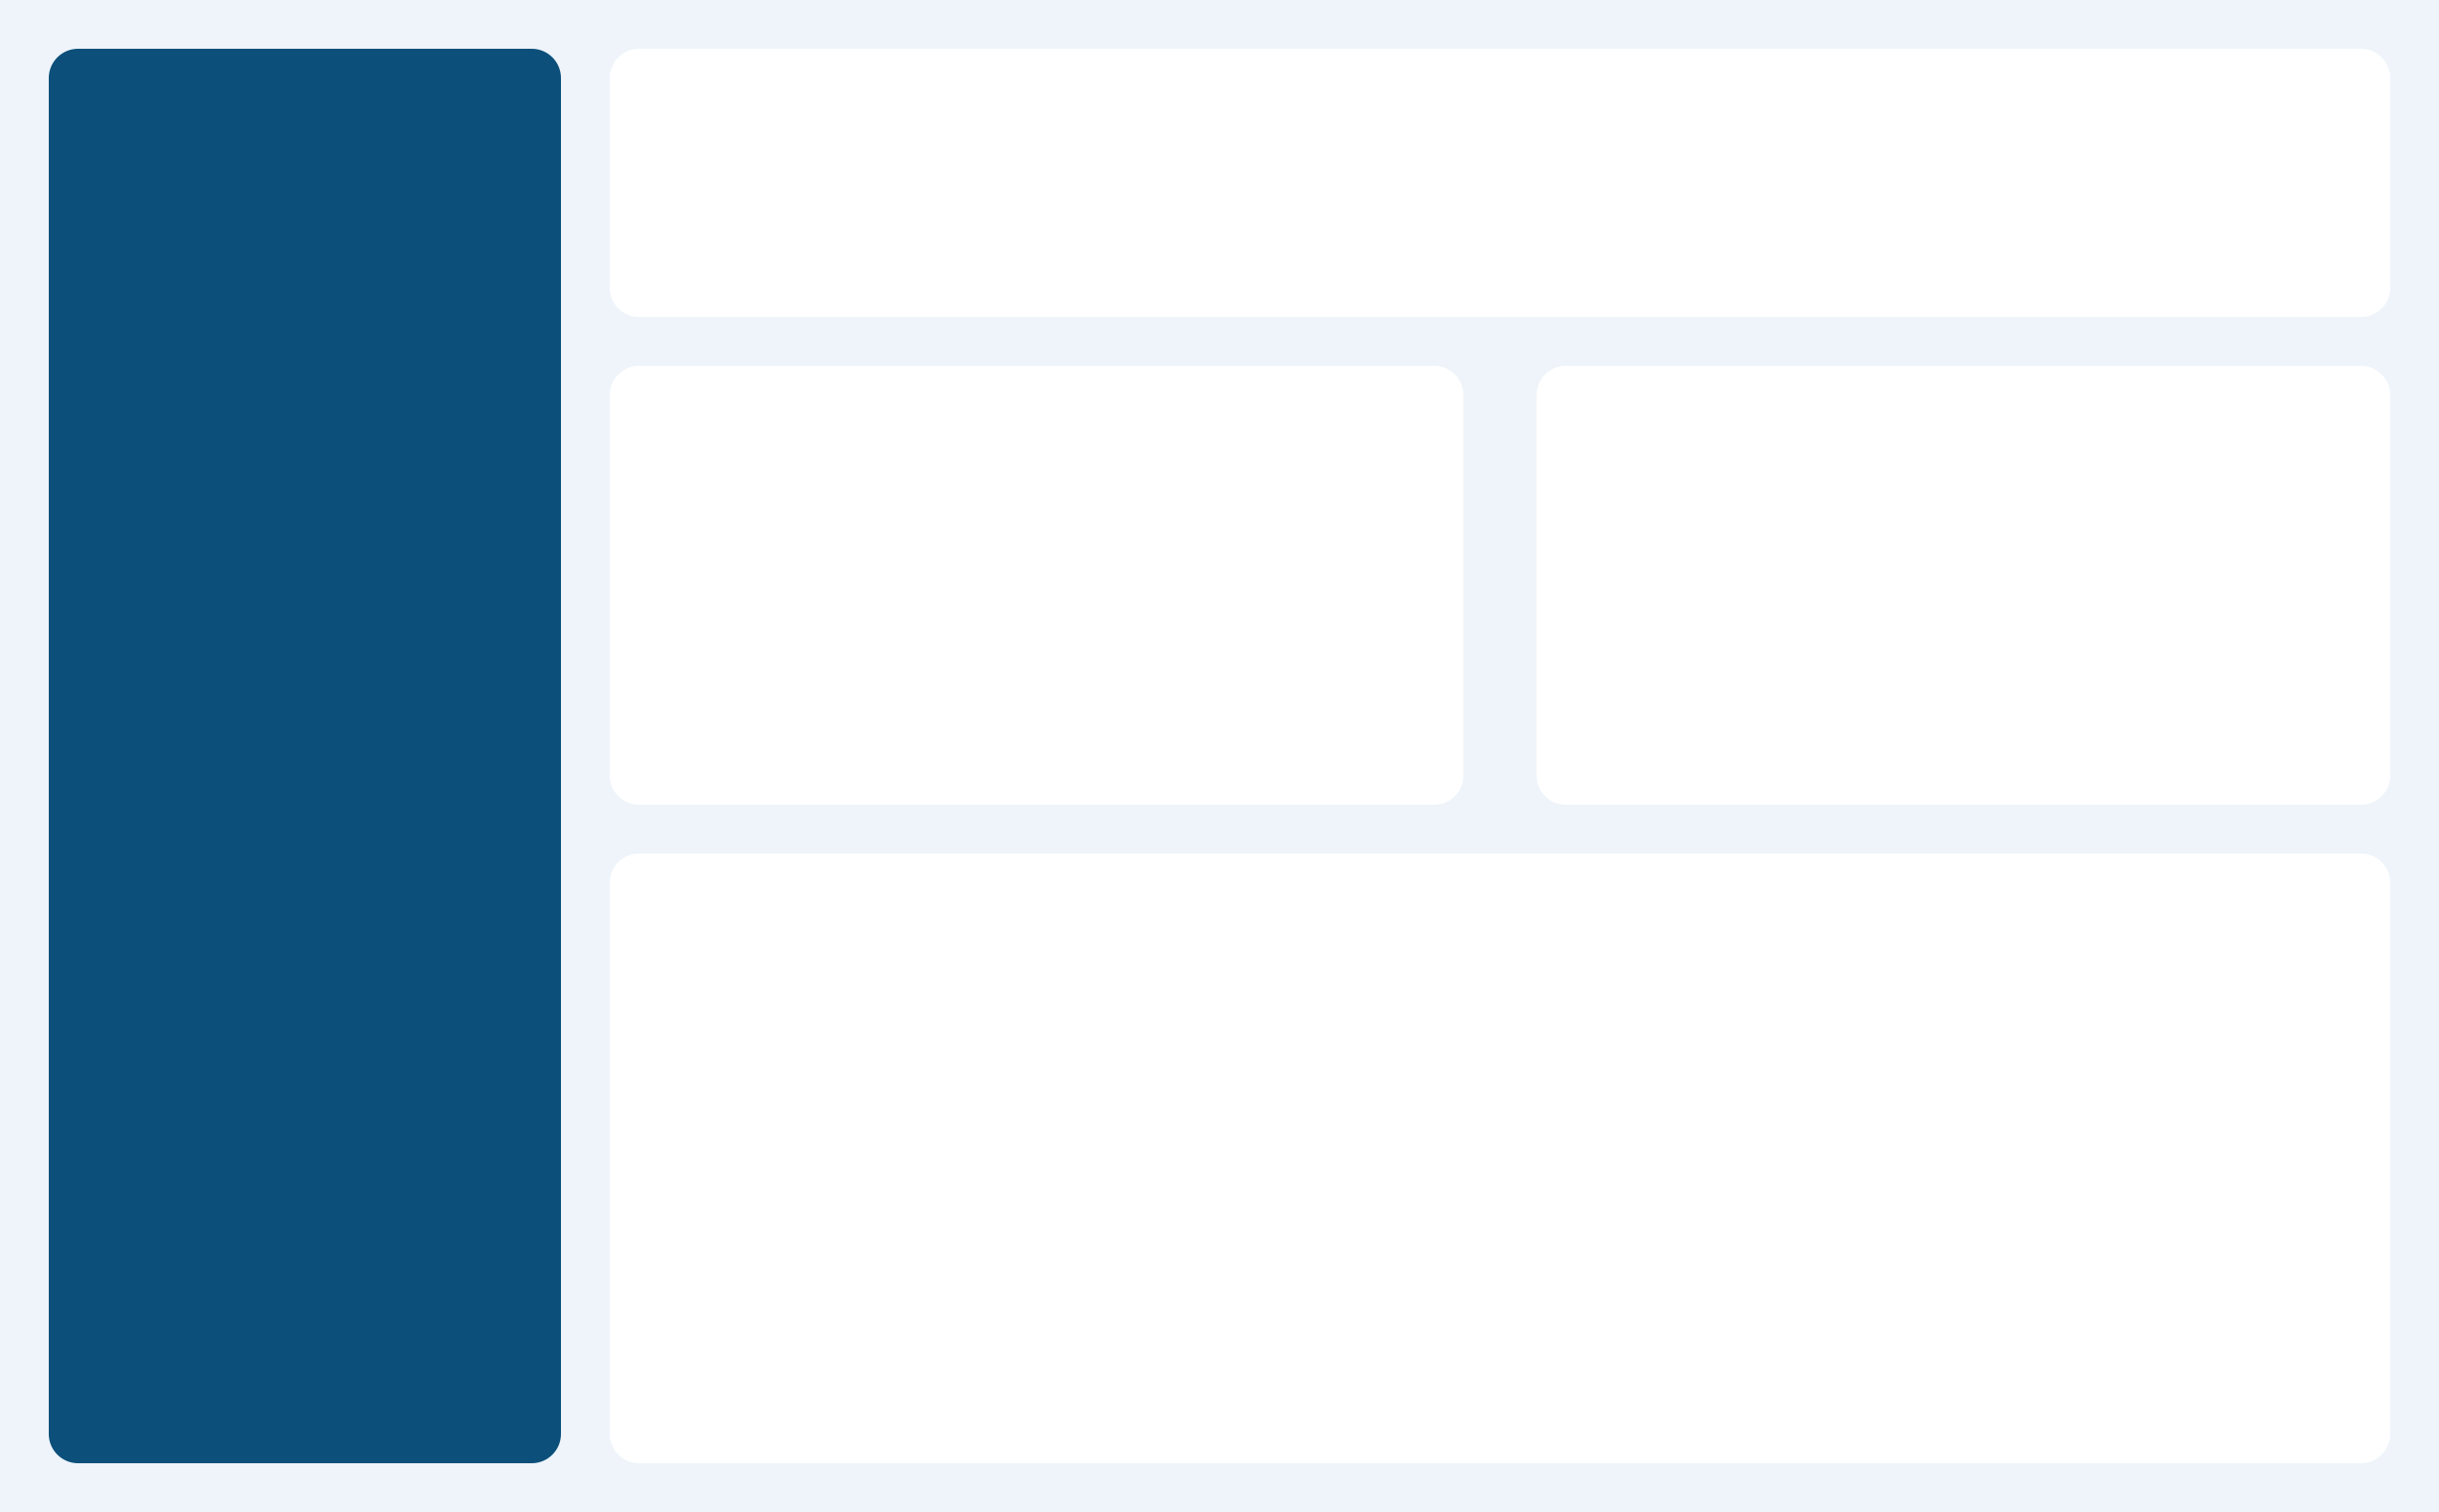
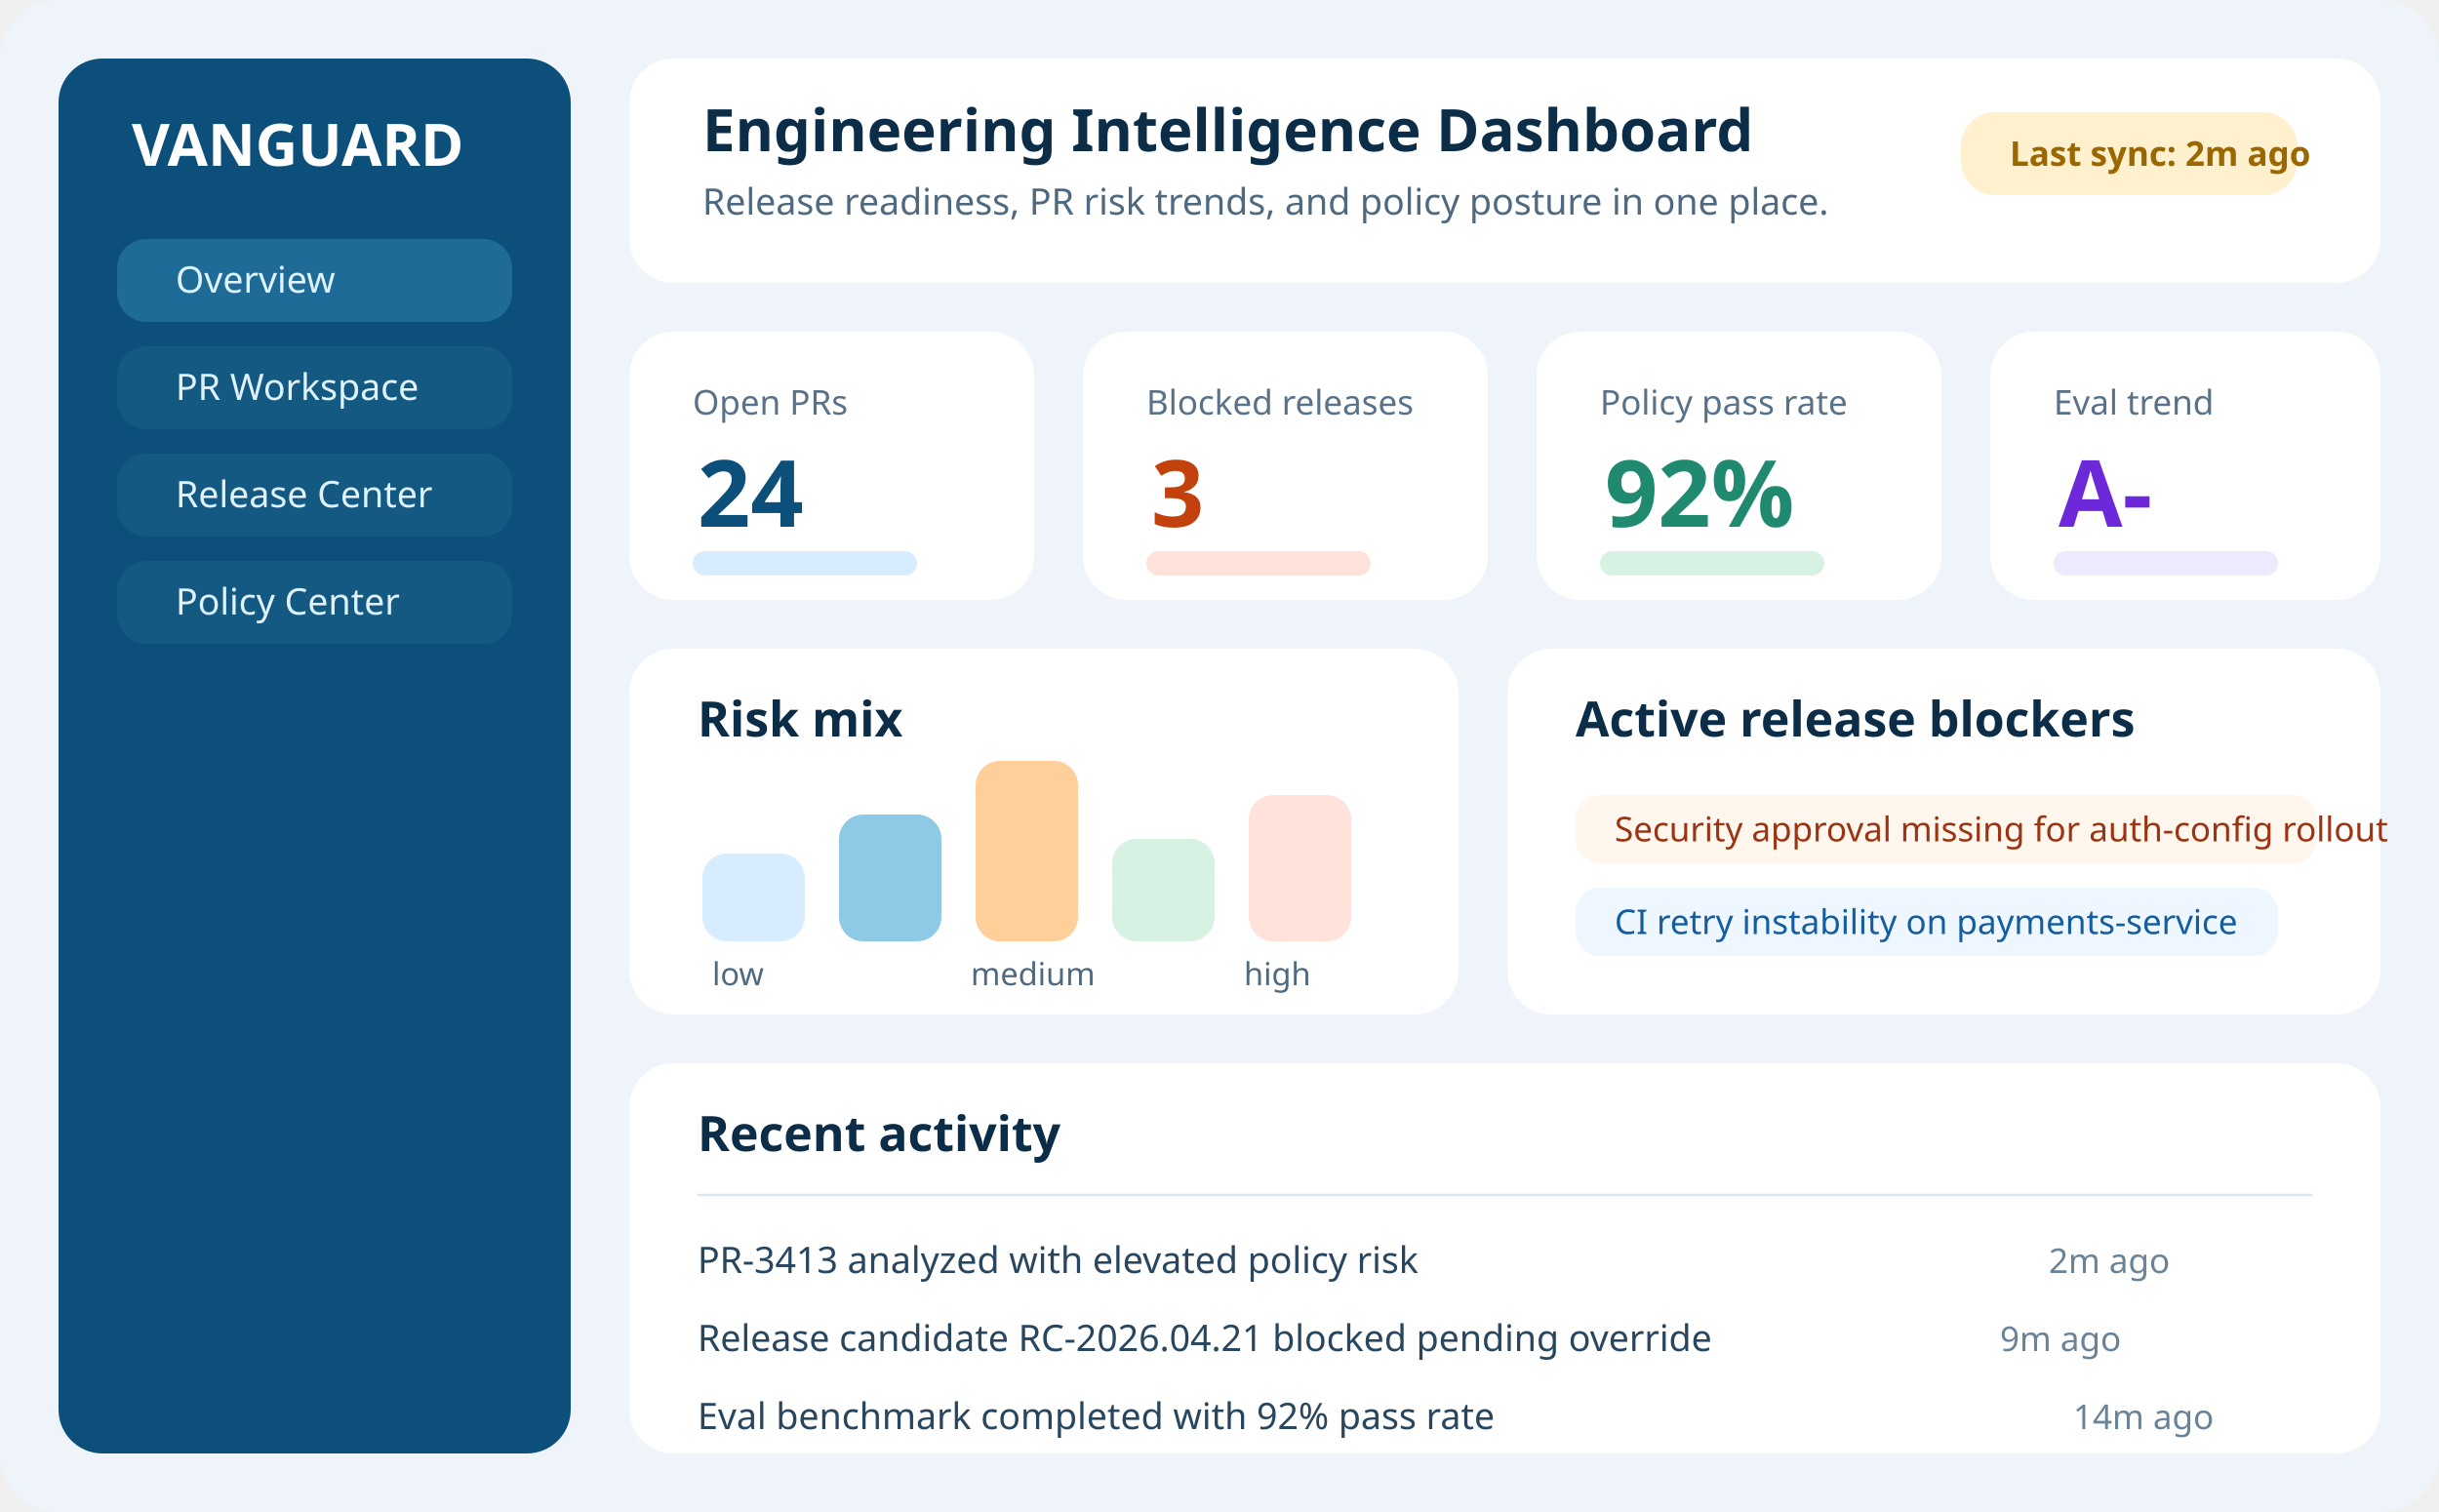
<svg xmlns="http://www.w3.org/2000/svg" width="1000" height="620" viewBox="0 0 1000 620">
-   <rect width="1000" height="620" fill="#eef4f9" />
-   <rect x="20" y="20" width="210" height="580" rx="12" fill="#0b4f7a" />
-   <rect x="250" y="20" width="730" height="110" rx="12" fill="#ffffff" />
-   <rect x="250" y="150" width="350" height="180" rx="12" fill="#ffffff" />
-   <rect x="630" y="150" width="350" height="180" rx="12" fill="#ffffff" />
-   <rect x="250" y="350" width="730" height="250" rx="12" fill="#ffffff" />
+   <rect width="1000" height="620" rx="24" fill="#eef4f9" />
+   <rect x="24" y="24" width="210" height="572" rx="18" fill="#0b4f7a" />
+   <text x="54" y="68" font-size="24" fill="#ffffff" font-family="Avenir Next, Segoe UI, sans-serif" font-weight="700">VANGUARD</text>
+   <rect x="48" y="98" width="162" height="34" rx="12" fill="#1f6b98" />
+   <text x="72" y="120" font-size="15" fill="#dff2ff" font-family="Avenir Next, Segoe UI, sans-serif">Overview</text>
+   <rect x="48" y="142" width="162" height="34" rx="12" fill="#135981" />
+   <text x="72" y="164" font-size="15" fill="#dff2ff" font-family="Avenir Next, Segoe UI, sans-serif">PR Workspace</text>
+   <rect x="48" y="186" width="162" height="34" rx="12" fill="#135981" />
+   <text x="72" y="208" font-size="15" fill="#dff2ff" font-family="Avenir Next, Segoe UI, sans-serif">Release Center</text>
+   <rect x="48" y="230" width="162" height="34" rx="12" fill="#135981" />
+   <text x="72" y="252" font-size="15" fill="#dff2ff" font-family="Avenir Next, Segoe UI, sans-serif">Policy Center</text>
+   <rect x="258" y="24" width="718" height="92" rx="18" fill="#ffffff" />
+   <text x="288" y="62" font-size="24" fill="#0c2d48" font-family="Avenir Next, Segoe UI, sans-serif" font-weight="700">Engineering Intelligence Dashboard</text>
+   <text x="288" y="88" font-size="15" fill="#4f6980" font-family="Avenir Next, Segoe UI, sans-serif">Release readiness, PR risk trends, and policy posture in one place.</text>
+   <rect x="804" y="46" width="138" height="34" rx="14" fill="#fff1cd" />
+   <text x="824" y="68" font-size="14" fill="#9a6700" font-family="Avenir Next, Segoe UI, sans-serif" font-weight="700">Last sync: 2m ago</text>
+   <rect x="258" y="136" width="166" height="110" rx="18" fill="#ffffff" />
+   <text x="284" y="170" font-size="14" fill="#5a7287" font-family="Avenir Next, Segoe UI, sans-serif">Open PRs</text>
+   <text x="286" y="216" font-size="38" fill="#0b4f7a" font-family="Avenir Next, Segoe UI, sans-serif" font-weight="800">24</text>
+   <rect x="284" y="226" width="92" height="10" rx="5" fill="#d8ecff" />
+   <rect x="444" y="136" width="166" height="110" rx="18" fill="#ffffff" />
+   <text x="470" y="170" font-size="14" fill="#5a7287" font-family="Avenir Next, Segoe UI, sans-serif">Blocked releases</text>
+   <text x="472" y="216" font-size="38" fill="#c2410c" font-family="Avenir Next, Segoe UI, sans-serif" font-weight="800">3</text>
+   <rect x="470" y="226" width="92" height="10" rx="5" fill="#ffe3da" />
+   <rect x="630" y="136" width="166" height="110" rx="18" fill="#ffffff" />
+   <text x="656" y="170" font-size="14" fill="#5a7287" font-family="Avenir Next, Segoe UI, sans-serif">Policy pass rate</text>
+   <text x="658" y="216" font-size="38" fill="#1f8a70" font-family="Avenir Next, Segoe UI, sans-serif" font-weight="800">92%</text>
+   <rect x="656" y="226" width="92" height="10" rx="5" fill="#d7f1e2" />
+   <rect x="816" y="136" width="160" height="110" rx="18" fill="#ffffff" />
+   <text x="842" y="170" font-size="14" fill="#5a7287" font-family="Avenir Next, Segoe UI, sans-serif">Eval trend</text>
+   <text x="844" y="216" font-size="38" fill="#6d28d9" font-family="Avenir Next, Segoe UI, sans-serif" font-weight="800">A-</text>
+   <rect x="842" y="226" width="92" height="10" rx="5" fill="#ede9fe" />
+   <rect x="258" y="266" width="340" height="150" rx="18" fill="#ffffff" />
+   <text x="286" y="302" font-size="20" fill="#0c2d48" font-family="Avenir Next, Segoe UI, sans-serif" font-weight="700">Risk mix</text>
+   <rect x="288" y="350" width="42" height="36" rx="10" fill="#d8ecff" />
+   <rect x="344" y="334" width="42" height="52" rx="10" fill="#8ecae6" />
+   <rect x="400" y="312" width="42" height="74" rx="10" fill="#ffcf99" />
+   <rect x="456" y="344" width="42" height="42" rx="10" fill="#d7f1e2" />
+   <rect x="512" y="326" width="42" height="60" rx="10" fill="#ffe3da" />
+   <text x="292" y="404" font-size="13" fill="#4f6980" font-family="Avenir Next, Segoe UI, sans-serif">low</text>
+   <text x="398" y="404" font-size="13" fill="#4f6980" font-family="Avenir Next, Segoe UI, sans-serif">medium</text>
+   <text x="510" y="404" font-size="13" fill="#4f6980" font-family="Avenir Next, Segoe UI, sans-serif">high</text>
+   <rect x="618" y="266" width="358" height="150" rx="18" fill="#ffffff" />
+   <text x="646" y="302" font-size="20" fill="#0c2d48" font-family="Avenir Next, Segoe UI, sans-serif" font-weight="700">Active release blockers</text>
+   <rect x="646" y="326" width="304" height="28" rx="10" fill="#fff7ed" />
+   <text x="662" y="345" font-size="14" fill="#9a3412" font-family="Avenir Next, Segoe UI, sans-serif">Security approval missing for auth-config rollout</text>
+   <rect x="646" y="364" width="288" height="28" rx="10" fill="#eef7ff" />
+   <text x="662" y="383" font-size="14" fill="#145da0" font-family="Avenir Next, Segoe UI, sans-serif">CI retry instability on payments-service</text>
+   <rect x="258" y="436" width="718" height="160" rx="18" fill="#ffffff" />
+   <text x="286" y="472" font-size="20" fill="#0c2d48" font-family="Avenir Next, Segoe UI, sans-serif" font-weight="700">Recent activity</text>
+   <line x1="286" y1="490" x2="948" y2="490" stroke="#d9e6f0" />
+   <text x="286" y="522" font-size="15" fill="#29465f" font-family="Avenir Next, Segoe UI, sans-serif">PR-3413 analyzed with elevated policy risk</text>
+   <text x="840" y="522" font-size="14" fill="#6b8396" font-family="Avenir Next, Segoe UI, sans-serif">2m ago</text>
+   <text x="286" y="554" font-size="15" fill="#29465f" font-family="Avenir Next, Segoe UI, sans-serif">Release candidate RC-2026.04.21 blocked pending override</text>
+   <text x="820" y="554" font-size="14" fill="#6b8396" font-family="Avenir Next, Segoe UI, sans-serif">9m ago</text>
+   <text x="286" y="586" font-size="15" fill="#29465f" font-family="Avenir Next, Segoe UI, sans-serif">Eval benchmark completed with 92% pass rate</text>
+   <text x="850" y="586" font-size="14" fill="#6b8396" font-family="Avenir Next, Segoe UI, sans-serif">14m ago</text>
</svg>
